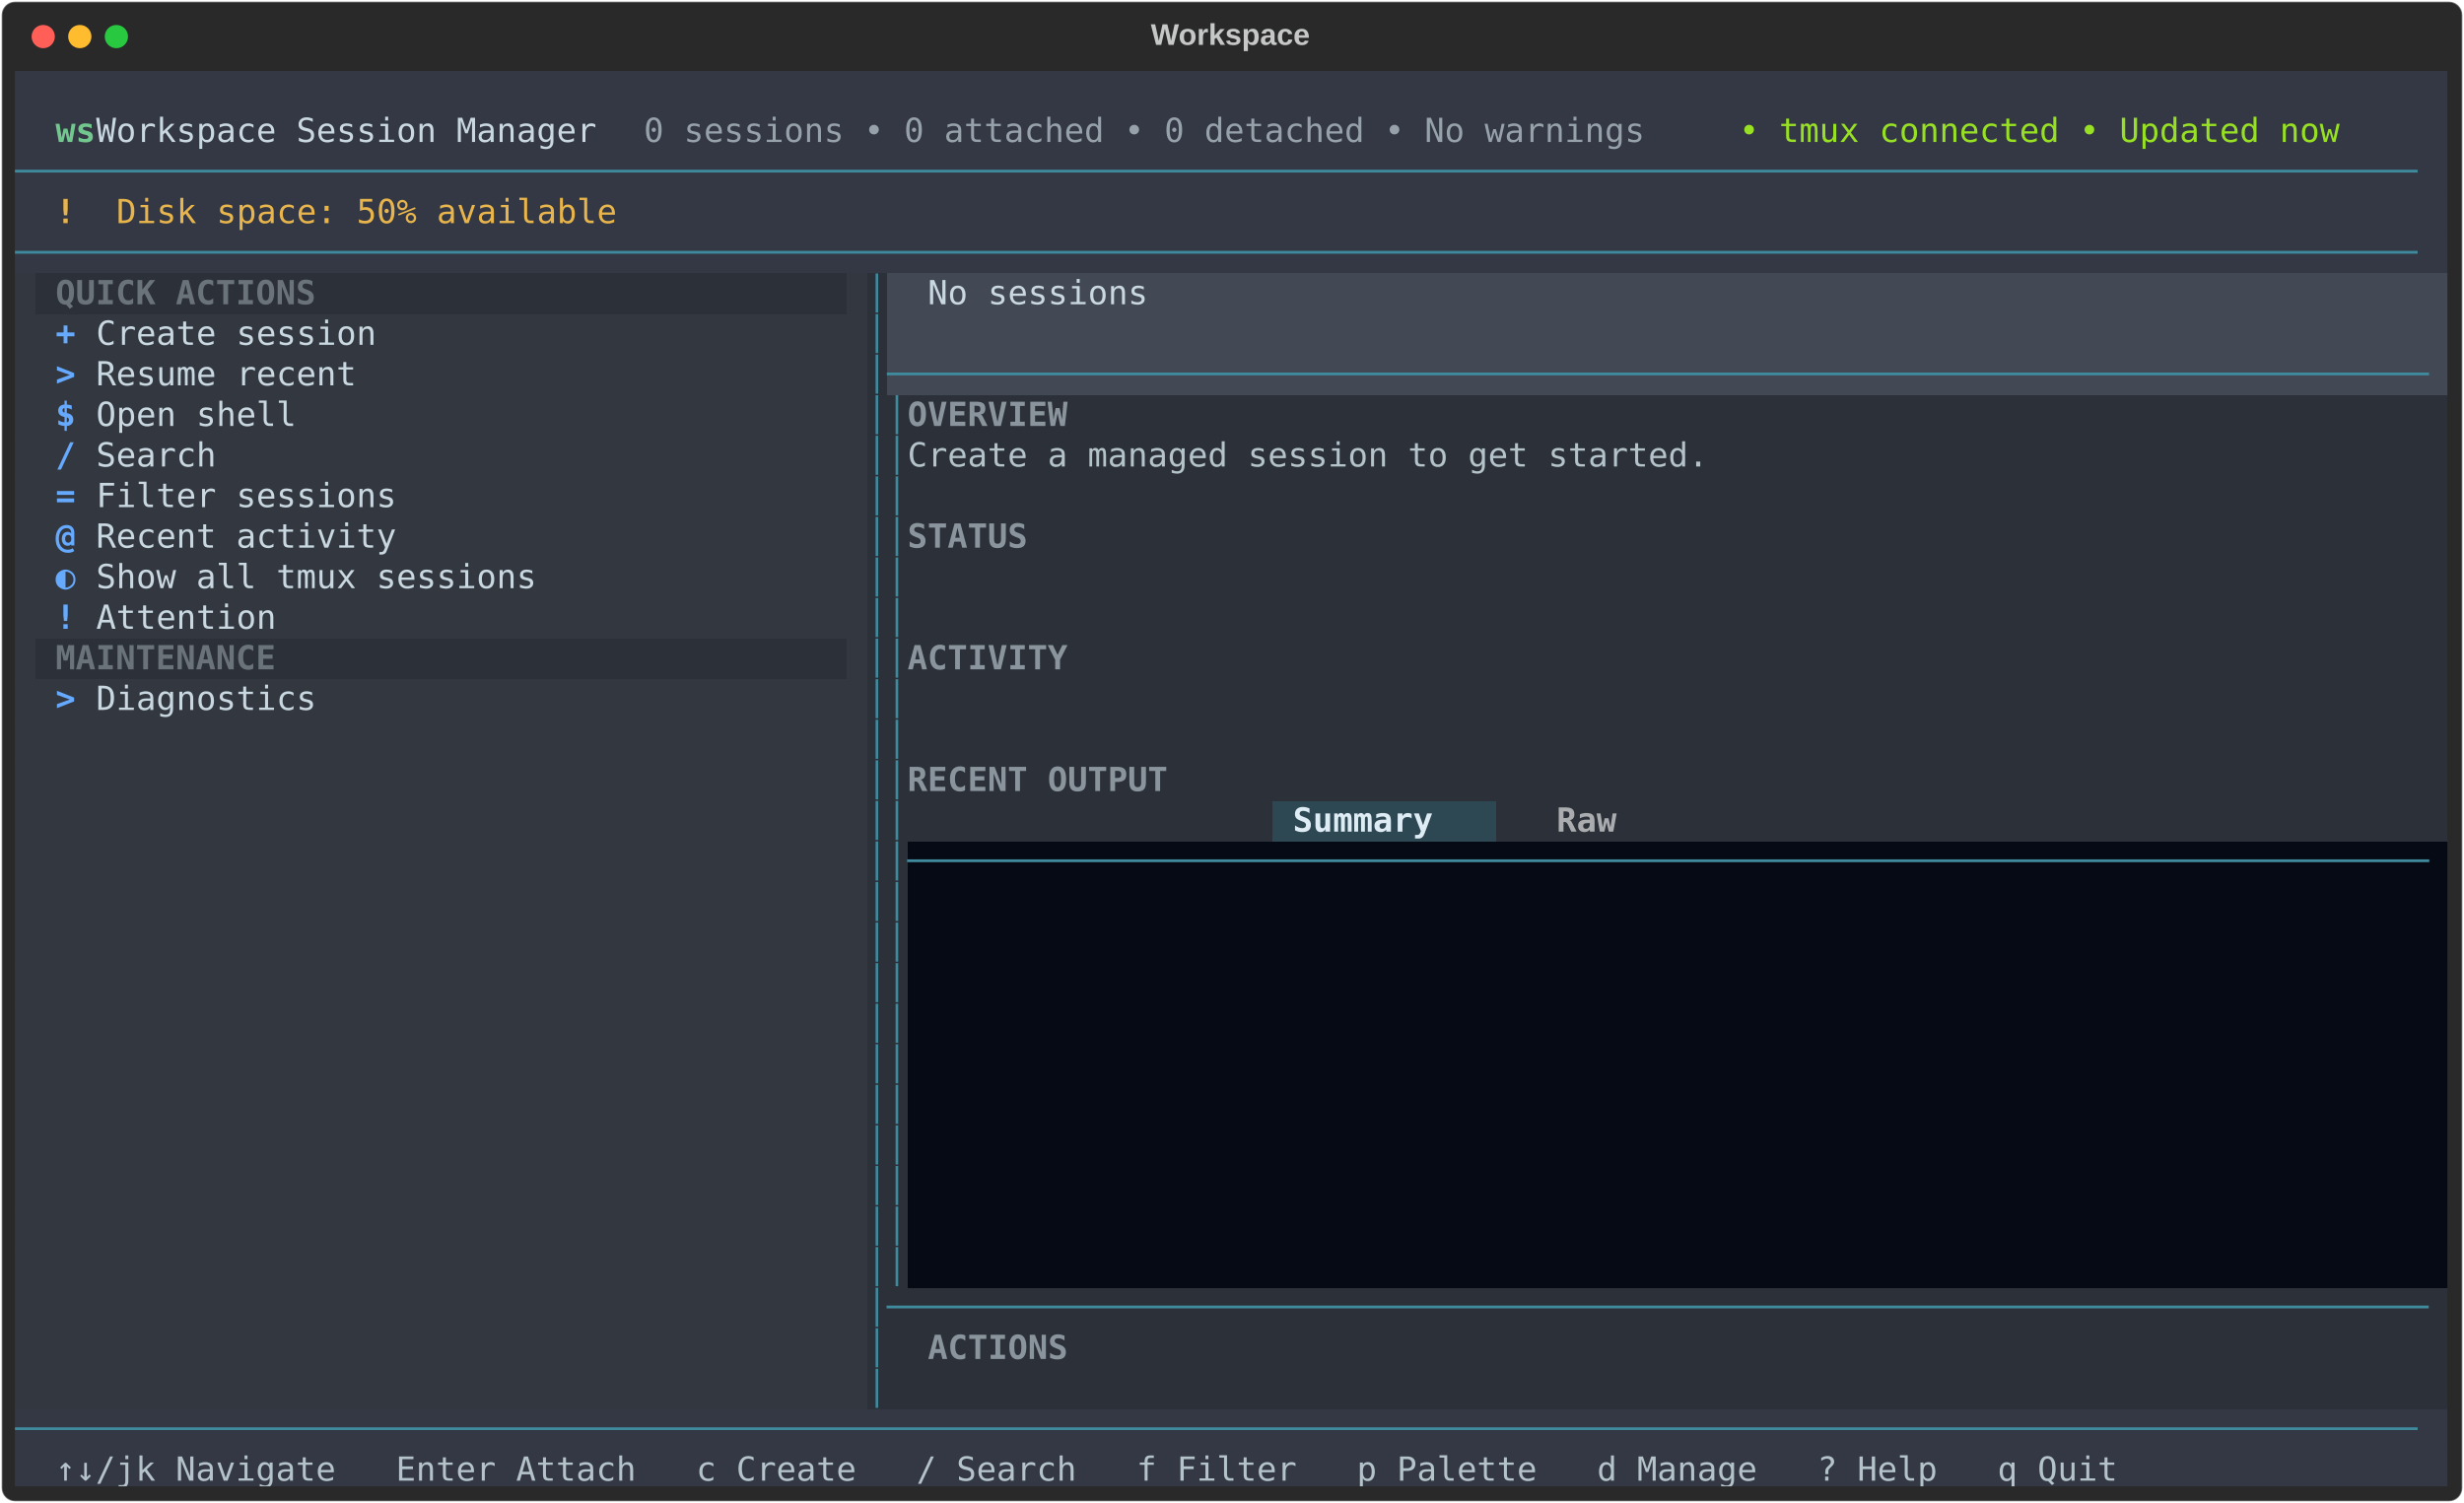
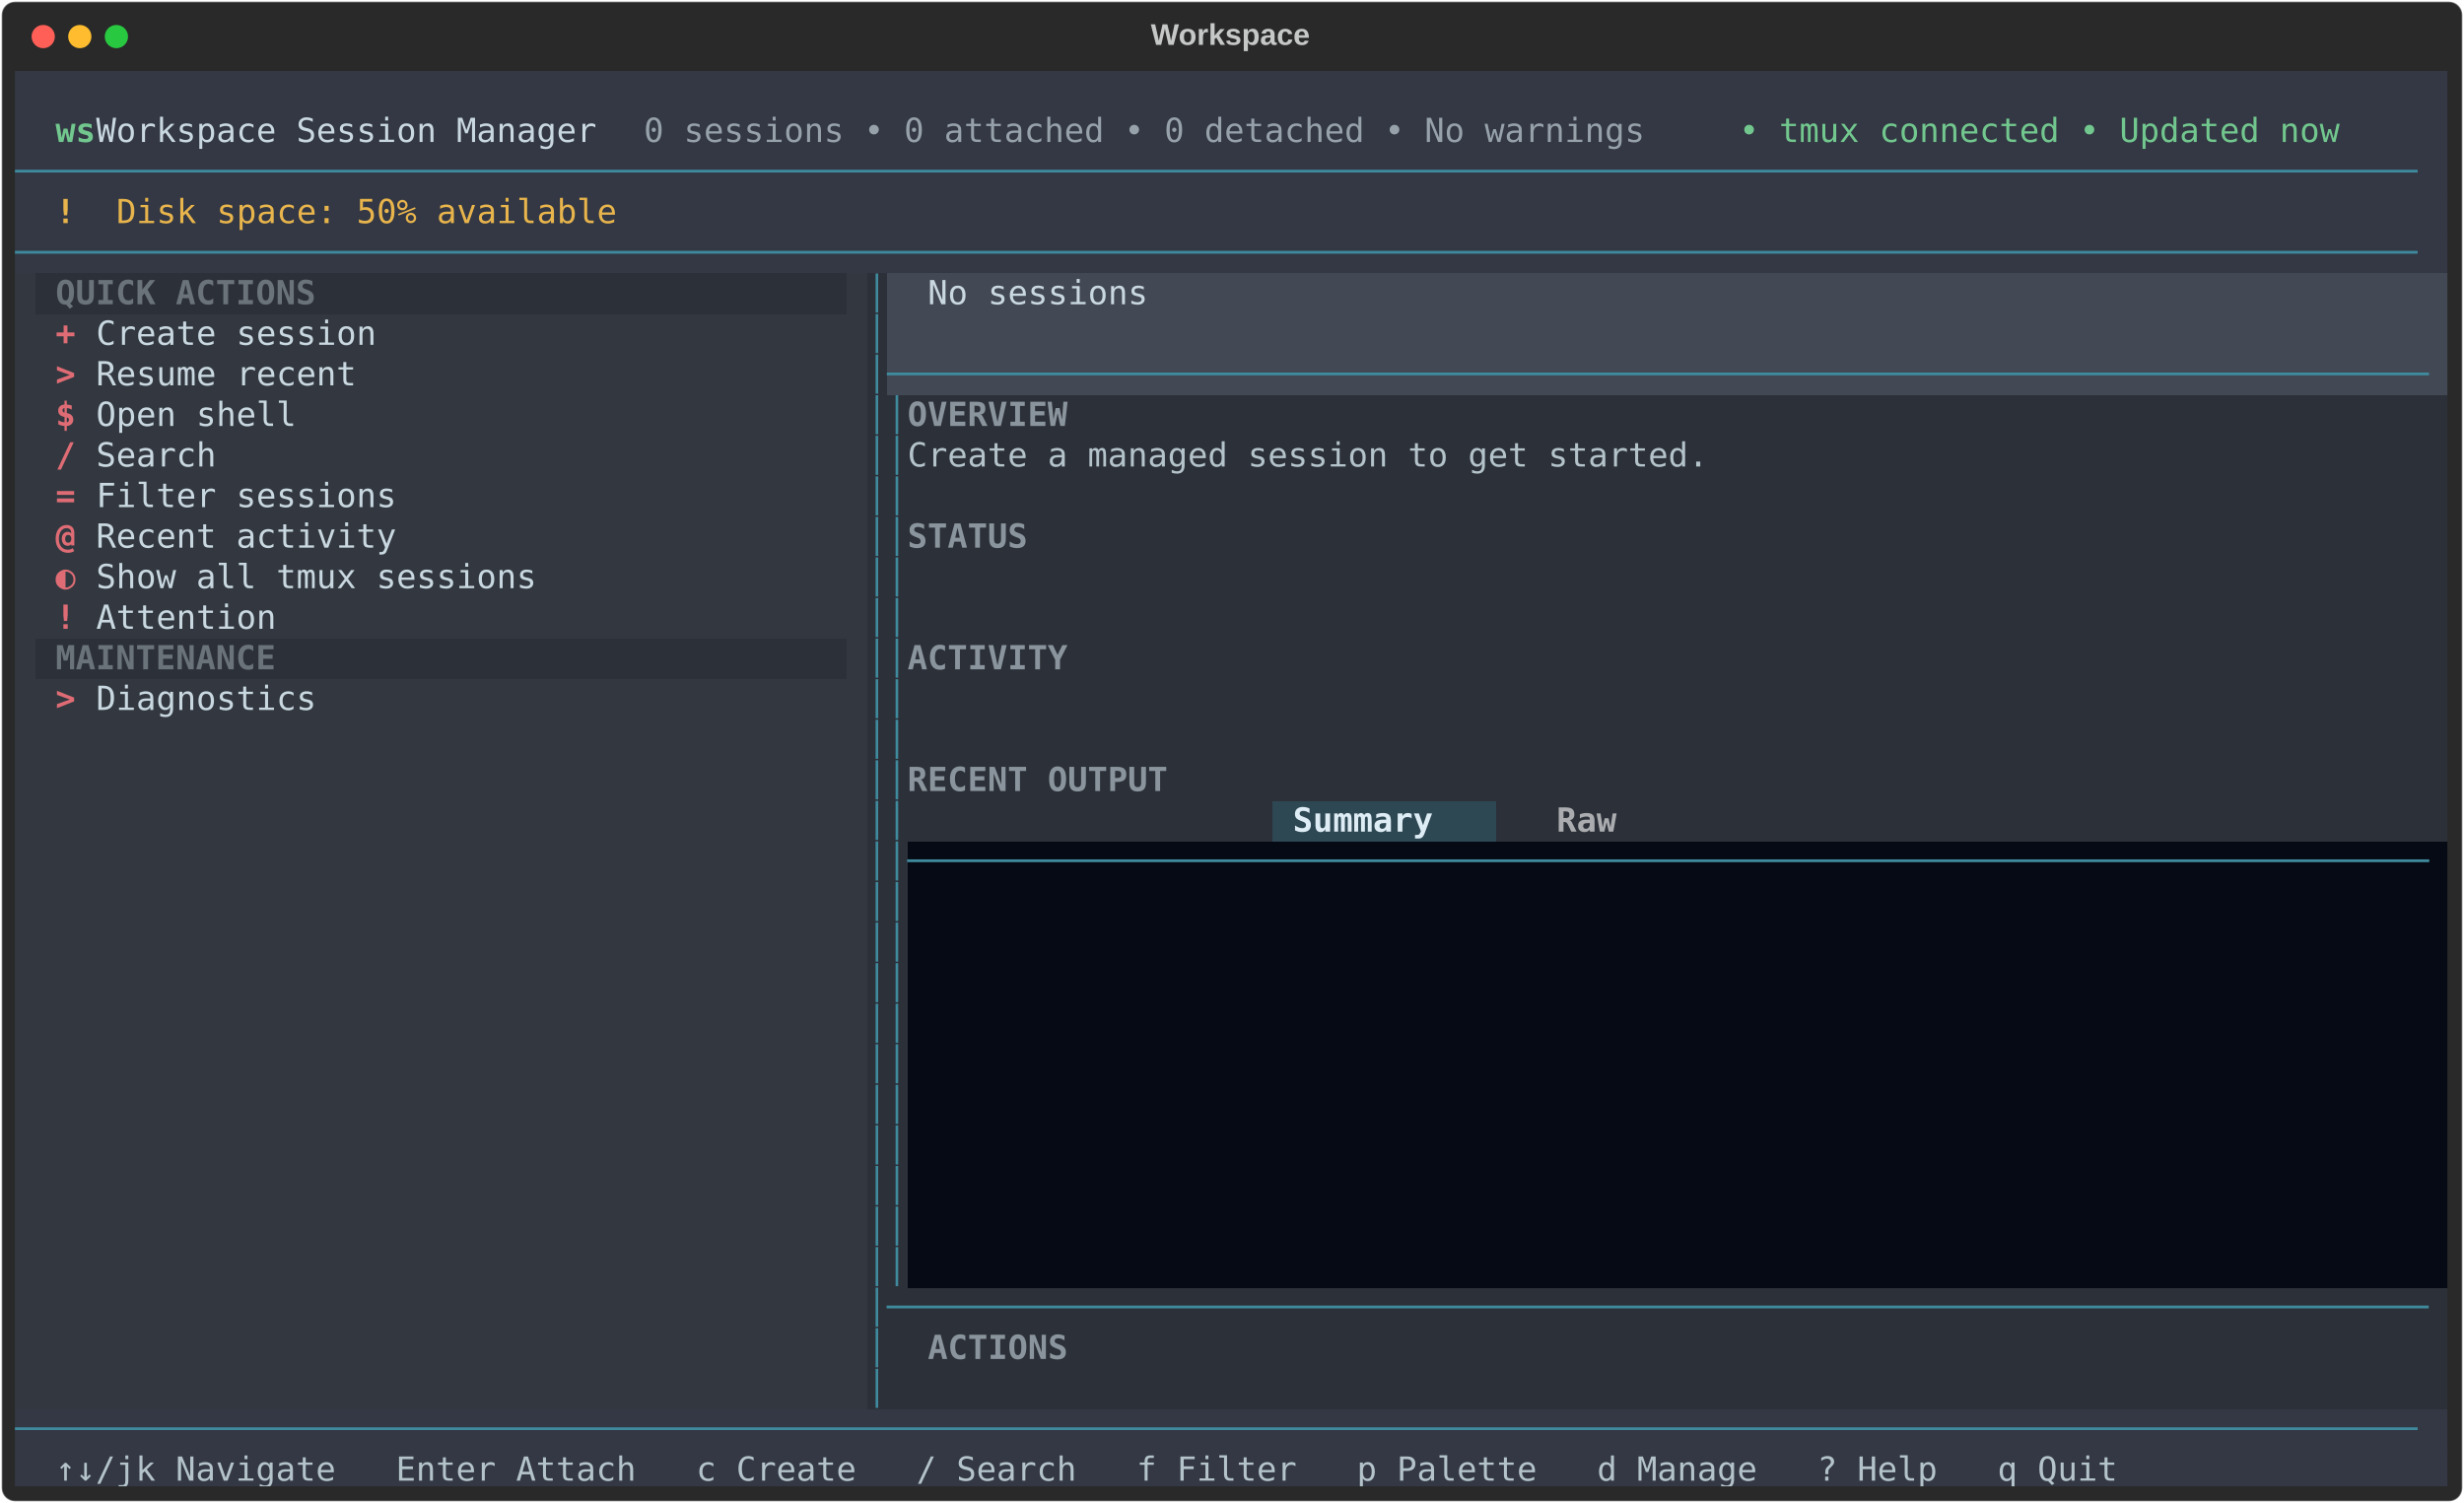
<svg xmlns="http://www.w3.org/2000/svg" class="rich-terminal" viewBox="0 0 1482 904.0">
  <style>

    @font-face {
        font-family: "Fira Code";
        src: local("FiraCode-Regular"),
                url("https://cdnjs.cloudflare.com/ajax/libs/firacode/6.2.0/woff2/FiraCode-Regular.woff2") format("woff2"),
                url("https://cdnjs.cloudflare.com/ajax/libs/firacode/6.2.0/woff/FiraCode-Regular.woff") format("woff");
        font-style: normal;
        font-weight: 400;
    }
    @font-face {
        font-family: "Fira Code";
        src: local("FiraCode-Bold"),
                url("https://cdnjs.cloudflare.com/ajax/libs/firacode/6.2.0/woff2/FiraCode-Bold.woff2") format("woff2"),
                url("https://cdnjs.cloudflare.com/ajax/libs/firacode/6.2.0/woff/FiraCode-Bold.woff") format("woff");
        font-style: bold;
        font-weight: 700;
    }

    .terminal-matrix {
        font-family: Fira Code, monospace;
        font-size: 20px;
        line-height: 24.4px;
        font-variant-east-asian: full-width;
    }

    .terminal-title {
        font-size: 18px;
        font-weight: bold;
        font-family: arial;
    }

    .terminal-r1 { fill: #c5c8c6 }
.terminal-r2 { fill: #72c78e;font-weight: bold }
.terminal-r3 { fill: #c9d8e0 }
.terminal-r4 { fill: #96a1aa }
- .terminal-r5 { fill: #98e024 }
+ .terminal-r5 { fill: #72c78e }
.terminal-r6 { fill: #3f8a9d }
.terminal-r7 { fill: #e8b44c;font-weight: bold }
.terminal-r8 { fill: #e8b44c }
.terminal-r9 { fill: #8a949c }
.terminal-r10 { fill: #6a727a;font-weight: bold }
- .terminal-r11 { fill: #66aaff;font-weight: bold }
+ .terminal-r11 { fill: #df6c75;font-weight: bold }
.terminal-r12 { fill: #8a949c;font-weight: bold }
.terminal-r13 { fill: #b4c3ca }
.terminal-r14 { fill: #deedf5;font-weight: bold }
.terminal-r15 { fill: #aaacaf;font-weight: bold }
    </style>
  <defs>
    <clipPath id="terminal-clip-terminal">
      <rect x="0" y="0" width="1463.0" height="853.0" />
    </clipPath>
    <clipPath id="terminal-line-0">
      <rect x="0" y="1.5" width="1464" height="24.65" />
    </clipPath>
    <clipPath id="terminal-line-1">
      <rect x="0" y="25.9" width="1464" height="24.65" />
    </clipPath>
    <clipPath id="terminal-line-2">
      <rect x="0" y="50.3" width="1464" height="24.65" />
    </clipPath>
    <clipPath id="terminal-line-3">
      <rect x="0" y="74.7" width="1464" height="24.65" />
    </clipPath>
    <clipPath id="terminal-line-4">
      <rect x="0" y="99.1" width="1464" height="24.65" />
    </clipPath>
    <clipPath id="terminal-line-5">
      <rect x="0" y="123.5" width="1464" height="24.65" />
    </clipPath>
    <clipPath id="terminal-line-6">
      <rect x="0" y="147.9" width="1464" height="24.65" />
    </clipPath>
    <clipPath id="terminal-line-7">
      <rect x="0" y="172.3" width="1464" height="24.65" />
    </clipPath>
    <clipPath id="terminal-line-8">
      <rect x="0" y="196.7" width="1464" height="24.65" />
    </clipPath>
    <clipPath id="terminal-line-9">
      <rect x="0" y="221.1" width="1464" height="24.65" />
    </clipPath>
    <clipPath id="terminal-line-10">
      <rect x="0" y="245.5" width="1464" height="24.65" />
    </clipPath>
    <clipPath id="terminal-line-11">
      <rect x="0" y="269.9" width="1464" height="24.65" />
    </clipPath>
    <clipPath id="terminal-line-12">
      <rect x="0" y="294.3" width="1464" height="24.65" />
    </clipPath>
    <clipPath id="terminal-line-13">
      <rect x="0" y="318.7" width="1464" height="24.65" />
    </clipPath>
    <clipPath id="terminal-line-14">
      <rect x="0" y="343.1" width="1464" height="24.65" />
    </clipPath>
    <clipPath id="terminal-line-15">
      <rect x="0" y="367.5" width="1464" height="24.65" />
    </clipPath>
    <clipPath id="terminal-line-16">
      <rect x="0" y="391.9" width="1464" height="24.65" />
    </clipPath>
    <clipPath id="terminal-line-17">
      <rect x="0" y="416.3" width="1464" height="24.65" />
    </clipPath>
    <clipPath id="terminal-line-18">
      <rect x="0" y="440.7" width="1464" height="24.65" />
    </clipPath>
    <clipPath id="terminal-line-19">
      <rect x="0" y="465.1" width="1464" height="24.65" />
    </clipPath>
    <clipPath id="terminal-line-20">
      <rect x="0" y="489.5" width="1464" height="24.65" />
    </clipPath>
    <clipPath id="terminal-line-21">
      <rect x="0" y="513.9" width="1464" height="24.65" />
    </clipPath>
    <clipPath id="terminal-line-22">
      <rect x="0" y="538.3" width="1464" height="24.65" />
    </clipPath>
    <clipPath id="terminal-line-23">
      <rect x="0" y="562.7" width="1464" height="24.65" />
    </clipPath>
    <clipPath id="terminal-line-24">
      <rect x="0" y="587.1" width="1464" height="24.65" />
    </clipPath>
    <clipPath id="terminal-line-25">
      <rect x="0" y="611.5" width="1464" height="24.65" />
    </clipPath>
    <clipPath id="terminal-line-26">
      <rect x="0" y="635.9" width="1464" height="24.65" />
    </clipPath>
    <clipPath id="terminal-line-27">
      <rect x="0" y="660.3" width="1464" height="24.65" />
    </clipPath>
    <clipPath id="terminal-line-28">
      <rect x="0" y="684.7" width="1464" height="24.65" />
    </clipPath>
    <clipPath id="terminal-line-29">
      <rect x="0" y="709.1" width="1464" height="24.65" />
    </clipPath>
    <clipPath id="terminal-line-30">
      <rect x="0" y="733.5" width="1464" height="24.65" />
    </clipPath>
    <clipPath id="terminal-line-31">
      <rect x="0" y="757.9" width="1464" height="24.65" />
    </clipPath>
    <clipPath id="terminal-line-32">
      <rect x="0" y="782.3" width="1464" height="24.65" />
    </clipPath>
    <clipPath id="terminal-line-33">
      <rect x="0" y="806.7" width="1464" height="24.65" />
    </clipPath>
  </defs>
  <rect fill="#292929" stroke="rgba(255,255,255,0.35)" stroke-width="1" x="1" y="1" width="1480" height="902" rx="8" />
  <text class="terminal-title" fill="#c5c8c6" text-anchor="middle" x="740" y="27">Workspace</text>
  <g transform="translate(26,22)">
    <circle cx="0" cy="0" r="7" fill="#ff5f57" />
    <circle cx="22" cy="0" r="7" fill="#febc2e" />
    <circle cx="44" cy="0" r="7" fill="#28c840" />
  </g>
  <g transform="translate(9, 41)" clip-path="url(#terminal-clip-terminal)">
    <rect fill="#333844" x="0" y="1.5" width="1464" height="24.65" shape-rendering="crispEdges" />
    <rect fill="#333844" x="0" y="25.9" width="24.4" height="24.65" shape-rendering="crispEdges" />
    <rect fill="#333844" x="24.4" y="25.9" width="24.4" height="24.65" shape-rendering="crispEdges" />
    <rect fill="#333844" x="48.8" y="25.9" width="329.4" height="24.65" shape-rendering="crispEdges" />
    <rect fill="#333844" x="378.2" y="25.9" width="658.8" height="24.65" shape-rendering="crispEdges" />
    <rect fill="#333844" x="1037" y="25.9" width="378.2" height="24.65" shape-rendering="crispEdges" />
    <rect fill="#333844" x="1415.2" y="25.9" width="48.8" height="24.65" shape-rendering="crispEdges" />
    <rect fill="#333844" x="0" y="50.3" width="1464" height="24.65" shape-rendering="crispEdges" />
    <rect fill="#333844" x="0" y="74.7" width="24.4" height="24.65" shape-rendering="crispEdges" />
    <rect fill="#333844" x="24.4" y="74.7" width="36.6" height="24.65" shape-rendering="crispEdges" />
    <rect fill="#333844" x="61" y="74.7" width="329.4" height="24.65" shape-rendering="crispEdges" />
    <rect fill="#333844" x="390.4" y="74.7" width="1073.6" height="24.65" shape-rendering="crispEdges" />
    <rect fill="#333844" x="0" y="99.1" width="1464" height="24.65" shape-rendering="crispEdges" />
    <rect fill="#333840" x="0" y="123.5" width="12.2" height="24.65" shape-rendering="crispEdges" />
    <rect fill="#2c3038" x="12.2" y="123.5" width="12.2" height="24.65" shape-rendering="crispEdges" />
    <rect fill="#2c3038" x="24.4" y="123.5" width="158.6" height="24.65" shape-rendering="crispEdges" />
    <rect fill="#2c3038" x="183" y="123.5" width="317.2" height="24.65" shape-rendering="crispEdges" />
    <rect fill="#333840" x="500.2" y="123.5" width="12.2" height="24.65" shape-rendering="crispEdges" />
    <rect fill="#2c3038" x="512.4" y="123.5" width="12.2" height="24.65" shape-rendering="crispEdges" />
    <rect fill="#434855" x="524.6" y="123.5" width="24.4" height="24.65" shape-rendering="crispEdges" />
    <rect fill="#434855" x="549" y="123.5" width="134.2" height="24.65" shape-rendering="crispEdges" />
    <rect fill="#434855" x="683.2" y="123.5" width="780.8" height="24.65" shape-rendering="crispEdges" />
    <rect fill="#333840" x="0" y="147.9" width="12.2" height="24.65" shape-rendering="crispEdges" />
    <rect fill="#333840" x="12.2" y="147.9" width="12.2" height="24.65" shape-rendering="crispEdges" />
    <rect fill="#333840" x="24.4" y="147.9" width="24.4" height="24.65" shape-rendering="crispEdges" />
    <rect fill="#333840" x="48.8" y="147.9" width="170.8" height="24.65" shape-rendering="crispEdges" />
    <rect fill="#333840" x="219.6" y="147.9" width="280.6" height="24.65" shape-rendering="crispEdges" />
    <rect fill="#333840" x="500.2" y="147.9" width="12.2" height="24.65" shape-rendering="crispEdges" />
    <rect fill="#2c3038" x="512.4" y="147.9" width="12.2" height="24.65" shape-rendering="crispEdges" />
    <rect fill="#434855" x="524.6" y="147.9" width="24.4" height="24.65" shape-rendering="crispEdges" />
    <rect fill="#434855" x="549" y="147.9" width="890.6" height="24.65" shape-rendering="crispEdges" />
    <rect fill="#434855" x="1439.6" y="147.9" width="24.4" height="24.65" shape-rendering="crispEdges" />
    <rect fill="#333840" x="0" y="172.3" width="12.2" height="24.65" shape-rendering="crispEdges" />
    <rect fill="#333840" x="12.2" y="172.3" width="12.2" height="24.65" shape-rendering="crispEdges" />
    <rect fill="#333840" x="24.4" y="172.3" width="24.4" height="24.65" shape-rendering="crispEdges" />
    <rect fill="#333840" x="48.8" y="172.3" width="158.6" height="24.65" shape-rendering="crispEdges" />
    <rect fill="#333840" x="207.4" y="172.3" width="292.8" height="24.65" shape-rendering="crispEdges" />
    <rect fill="#333840" x="500.2" y="172.3" width="12.2" height="24.65" shape-rendering="crispEdges" />
    <rect fill="#2c3038" x="512.4" y="172.3" width="12.2" height="24.65" shape-rendering="crispEdges" />
    <rect fill="#434855" x="524.6" y="172.3" width="939.4" height="24.65" shape-rendering="crispEdges" />
    <rect fill="#333840" x="0" y="196.7" width="12.2" height="24.65" shape-rendering="crispEdges" />
    <rect fill="#333840" x="12.2" y="196.7" width="12.2" height="24.65" shape-rendering="crispEdges" />
    <rect fill="#333840" x="24.4" y="196.7" width="24.4" height="24.65" shape-rendering="crispEdges" />
    <rect fill="#333840" x="48.8" y="196.7" width="122" height="24.65" shape-rendering="crispEdges" />
    <rect fill="#333840" x="170.8" y="196.7" width="329.4" height="24.65" shape-rendering="crispEdges" />
    <rect fill="#333840" x="500.2" y="196.7" width="12.2" height="24.65" shape-rendering="crispEdges" />
    <rect fill="#2c3038" x="512.4" y="196.7" width="24.4" height="24.65" shape-rendering="crispEdges" />
    <rect fill="#2c3038" x="536.8" y="196.7" width="97.6" height="24.65" shape-rendering="crispEdges" />
    <rect fill="#2c3038" x="634.4" y="196.7" width="829.6" height="24.65" shape-rendering="crispEdges" />
    <rect fill="#333840" x="0" y="221.1" width="12.2" height="24.65" shape-rendering="crispEdges" />
    <rect fill="#333840" x="12.2" y="221.1" width="12.2" height="24.65" shape-rendering="crispEdges" />
    <rect fill="#333840" x="24.4" y="221.1" width="24.4" height="24.65" shape-rendering="crispEdges" />
    <rect fill="#333840" x="48.8" y="221.1" width="73.2" height="24.65" shape-rendering="crispEdges" />
    <rect fill="#333840" x="122" y="221.1" width="378.2" height="24.65" shape-rendering="crispEdges" />
    <rect fill="#333840" x="500.2" y="221.1" width="12.2" height="24.65" shape-rendering="crispEdges" />
    <rect fill="#2c3038" x="512.4" y="221.1" width="24.4" height="24.65" shape-rendering="crispEdges" />
    <rect fill="#2c3038" x="536.8" y="221.1" width="488" height="24.65" shape-rendering="crispEdges" />
    <rect fill="#2c3038" x="1024.8" y="221.1" width="439.2" height="24.65" shape-rendering="crispEdges" />
    <rect fill="#333840" x="0" y="245.5" width="12.2" height="24.65" shape-rendering="crispEdges" />
    <rect fill="#333840" x="12.2" y="245.5" width="12.2" height="24.65" shape-rendering="crispEdges" />
    <rect fill="#333840" x="24.4" y="245.5" width="24.4" height="24.65" shape-rendering="crispEdges" />
    <rect fill="#333840" x="48.8" y="245.5" width="183" height="24.65" shape-rendering="crispEdges" />
    <rect fill="#333840" x="231.8" y="245.5" width="268.4" height="24.65" shape-rendering="crispEdges" />
    <rect fill="#333840" x="500.2" y="245.5" width="12.2" height="24.65" shape-rendering="crispEdges" />
    <rect fill="#2c3038" x="512.4" y="245.5" width="24.4" height="24.65" shape-rendering="crispEdges" />
    <rect fill="#2c3038" x="536.8" y="245.5" width="927.2" height="24.65" shape-rendering="crispEdges" />
    <rect fill="#333840" x="0" y="269.9" width="12.2" height="24.65" shape-rendering="crispEdges" />
    <rect fill="#333840" x="12.2" y="269.9" width="12.2" height="24.65" shape-rendering="crispEdges" />
    <rect fill="#333840" x="24.4" y="269.9" width="24.4" height="24.65" shape-rendering="crispEdges" />
    <rect fill="#333840" x="48.8" y="269.9" width="183" height="24.65" shape-rendering="crispEdges" />
    <rect fill="#333840" x="231.8" y="269.9" width="268.4" height="24.65" shape-rendering="crispEdges" />
    <rect fill="#333840" x="500.2" y="269.9" width="12.2" height="24.65" shape-rendering="crispEdges" />
    <rect fill="#2c3038" x="512.4" y="269.9" width="24.4" height="24.65" shape-rendering="crispEdges" />
    <rect fill="#2c3038" x="536.8" y="269.9" width="73.2" height="24.65" shape-rendering="crispEdges" />
    <rect fill="#2c3038" x="610" y="269.9" width="854" height="24.65" shape-rendering="crispEdges" />
    <rect fill="#333840" x="0" y="294.3" width="12.2" height="24.65" shape-rendering="crispEdges" />
    <rect fill="#333840" x="12.2" y="294.3" width="12.2" height="24.65" shape-rendering="crispEdges" />
    <rect fill="#333840" x="24.4" y="294.3" width="24.4" height="24.65" shape-rendering="crispEdges" />
    <rect fill="#333840" x="48.8" y="294.3" width="268.4" height="24.65" shape-rendering="crispEdges" />
    <rect fill="#333840" x="317.2" y="294.3" width="183" height="24.65" shape-rendering="crispEdges" />
    <rect fill="#333840" x="500.2" y="294.3" width="12.2" height="24.65" shape-rendering="crispEdges" />
    <rect fill="#2c3038" x="512.4" y="294.3" width="24.4" height="24.65" shape-rendering="crispEdges" />
    <rect fill="#2c3038" x="536.8" y="294.3" width="0" height="24.65" shape-rendering="crispEdges" />
    <rect fill="#2c3038" x="536.8" y="294.3" width="927.2" height="24.65" shape-rendering="crispEdges" />
    <rect fill="#333840" x="0" y="318.7" width="12.2" height="24.65" shape-rendering="crispEdges" />
    <rect fill="#333840" x="12.2" y="318.7" width="12.2" height="24.65" shape-rendering="crispEdges" />
    <rect fill="#333840" x="24.4" y="318.7" width="24.4" height="24.65" shape-rendering="crispEdges" />
    <rect fill="#333840" x="48.8" y="318.7" width="109.8" height="24.65" shape-rendering="crispEdges" />
    <rect fill="#333840" x="158.6" y="318.7" width="341.6" height="24.65" shape-rendering="crispEdges" />
    <rect fill="#333840" x="500.2" y="318.7" width="12.2" height="24.65" shape-rendering="crispEdges" />
    <rect fill="#2c3038" x="512.4" y="318.7" width="24.4" height="24.65" shape-rendering="crispEdges" />
    <rect fill="#2c3038" x="536.8" y="318.7" width="927.2" height="24.65" shape-rendering="crispEdges" />
    <rect fill="#333840" x="0" y="343.1" width="12.2" height="24.65" shape-rendering="crispEdges" />
    <rect fill="#2c3038" x="12.2" y="343.1" width="12.2" height="24.65" shape-rendering="crispEdges" />
    <rect fill="#2c3038" x="24.4" y="343.1" width="134.2" height="24.65" shape-rendering="crispEdges" />
    <rect fill="#2c3038" x="158.6" y="343.1" width="341.6" height="24.65" shape-rendering="crispEdges" />
    <rect fill="#333840" x="500.2" y="343.1" width="12.2" height="24.65" shape-rendering="crispEdges" />
    <rect fill="#2c3038" x="512.4" y="343.1" width="24.4" height="24.65" shape-rendering="crispEdges" />
    <rect fill="#2c3038" x="536.8" y="343.1" width="97.6" height="24.65" shape-rendering="crispEdges" />
    <rect fill="#2c3038" x="634.4" y="343.1" width="829.6" height="24.65" shape-rendering="crispEdges" />
    <rect fill="#333840" x="0" y="367.5" width="12.2" height="24.65" shape-rendering="crispEdges" />
    <rect fill="#333840" x="12.2" y="367.5" width="12.2" height="24.65" shape-rendering="crispEdges" />
    <rect fill="#333840" x="24.4" y="367.5" width="24.4" height="24.65" shape-rendering="crispEdges" />
    <rect fill="#333840" x="48.8" y="367.5" width="134.2" height="24.65" shape-rendering="crispEdges" />
    <rect fill="#333840" x="183" y="367.5" width="317.2" height="24.65" shape-rendering="crispEdges" />
    <rect fill="#333840" x="500.2" y="367.5" width="12.2" height="24.65" shape-rendering="crispEdges" />
    <rect fill="#2c3038" x="512.4" y="367.5" width="24.4" height="24.65" shape-rendering="crispEdges" />
    <rect fill="#2c3038" x="536.8" y="367.5" width="0" height="24.65" shape-rendering="crispEdges" />
    <rect fill="#2c3038" x="536.8" y="367.5" width="927.2" height="24.65" shape-rendering="crispEdges" />
    <rect fill="#333840" x="0" y="391.9" width="12.2" height="24.65" shape-rendering="crispEdges" />
    <rect fill="#333840" x="12.2" y="391.9" width="488" height="24.65" shape-rendering="crispEdges" />
    <rect fill="#333840" x="500.2" y="391.9" width="12.2" height="24.65" shape-rendering="crispEdges" />
    <rect fill="#2c3038" x="512.4" y="391.9" width="24.4" height="24.65" shape-rendering="crispEdges" />
    <rect fill="#2c3038" x="536.8" y="391.9" width="927.2" height="24.65" shape-rendering="crispEdges" />
    <rect fill="#333840" x="0" y="416.3" width="12.2" height="24.65" shape-rendering="crispEdges" />
    <rect fill="#333840" x="12.2" y="416.3" width="488" height="24.65" shape-rendering="crispEdges" />
    <rect fill="#333840" x="500.2" y="416.3" width="12.2" height="24.65" shape-rendering="crispEdges" />
    <rect fill="#2c3038" x="512.4" y="416.3" width="24.4" height="24.65" shape-rendering="crispEdges" />
    <rect fill="#2c3038" x="536.8" y="416.3" width="158.6" height="24.65" shape-rendering="crispEdges" />
    <rect fill="#2c3038" x="695.4" y="416.3" width="768.6" height="24.65" shape-rendering="crispEdges" />
    <rect fill="#333840" x="0" y="440.7" width="12.2" height="24.65" shape-rendering="crispEdges" />
    <rect fill="#333840" x="12.2" y="440.7" width="488" height="24.65" shape-rendering="crispEdges" />
    <rect fill="#333840" x="500.2" y="440.7" width="12.2" height="24.65" shape-rendering="crispEdges" />
    <rect fill="#2c3038" x="512.4" y="440.7" width="24.4" height="24.65" shape-rendering="crispEdges" />
    <rect fill="#2c3038" x="536.8" y="440.7" width="219.6" height="24.65" shape-rendering="crispEdges" />
    <rect fill="#2e4853" x="756.4" y="440.7" width="12.2" height="24.65" shape-rendering="crispEdges" />
    <rect fill="#2e4853" x="768.6" y="440.7" width="109.8" height="24.65" shape-rendering="crispEdges" />
    <rect fill="#2e4853" x="878.4" y="440.7" width="12.2" height="24.65" shape-rendering="crispEdges" />
    <rect fill="#2c3038" x="890.6" y="440.7" width="36.6" height="24.65" shape-rendering="crispEdges" />
    <rect fill="#2c3038" x="927.2" y="440.7" width="61" height="24.65" shape-rendering="crispEdges" />
    <rect fill="#2c3038" x="988.2" y="440.7" width="475.8" height="24.65" shape-rendering="crispEdges" />
    <rect fill="#2c3038" x="1464" y="440.7" width="0" height="24.65" shape-rendering="crispEdges" />
    <rect fill="#333840" x="0" y="465.1" width="12.2" height="24.65" shape-rendering="crispEdges" />
    <rect fill="#333840" x="12.2" y="465.1" width="488" height="24.65" shape-rendering="crispEdges" />
    <rect fill="#333840" x="500.2" y="465.1" width="12.2" height="24.65" shape-rendering="crispEdges" />
    <rect fill="#2c3038" x="512.4" y="465.1" width="24.4" height="24.65" shape-rendering="crispEdges" />
    <rect fill="#050a14" x="536.8" y="465.1" width="927.2" height="24.65" shape-rendering="crispEdges" />
    <rect fill="#333840" x="0" y="489.5" width="12.2" height="24.65" shape-rendering="crispEdges" />
    <rect fill="#333840" x="12.2" y="489.5" width="488" height="24.65" shape-rendering="crispEdges" />
    <rect fill="#333840" x="500.2" y="489.5" width="12.2" height="24.65" shape-rendering="crispEdges" />
    <rect fill="#2c3038" x="512.4" y="489.5" width="24.4" height="24.65" shape-rendering="crispEdges" />
    <rect fill="#050a14" x="536.8" y="489.5" width="927.2" height="24.65" shape-rendering="crispEdges" />
    <rect fill="#333840" x="0" y="513.9" width="12.2" height="24.65" shape-rendering="crispEdges" />
    <rect fill="#333840" x="12.2" y="513.9" width="488" height="24.65" shape-rendering="crispEdges" />
    <rect fill="#333840" x="500.2" y="513.9" width="12.2" height="24.65" shape-rendering="crispEdges" />
    <rect fill="#2c3038" x="512.4" y="513.9" width="24.4" height="24.65" shape-rendering="crispEdges" />
    <rect fill="#050a14" x="536.8" y="513.9" width="12.2" height="24.65" shape-rendering="crispEdges" />
    <rect fill="#050a14" x="549" y="513.9" width="0" height="24.65" shape-rendering="crispEdges" />
    <rect fill="#050a14" x="549" y="513.9" width="915" height="24.65" shape-rendering="crispEdges" />
    <rect fill="#333840" x="0" y="538.3" width="12.2" height="24.65" shape-rendering="crispEdges" />
    <rect fill="#333840" x="12.2" y="538.3" width="488" height="24.65" shape-rendering="crispEdges" />
    <rect fill="#333840" x="500.2" y="538.3" width="12.2" height="24.65" shape-rendering="crispEdges" />
    <rect fill="#2c3038" x="512.4" y="538.3" width="24.4" height="24.65" shape-rendering="crispEdges" />
    <rect fill="#050a14" x="536.8" y="538.3" width="12.2" height="24.65" shape-rendering="crispEdges" />
    <rect fill="#050a14" x="549" y="538.3" width="902.8" height="24.65" shape-rendering="crispEdges" />
    <rect fill="#050a14" x="1451.8" y="538.3" width="12.2" height="24.65" shape-rendering="crispEdges" />
    <rect fill="#333840" x="0" y="562.7" width="12.2" height="24.65" shape-rendering="crispEdges" />
    <rect fill="#333840" x="12.2" y="562.7" width="488" height="24.65" shape-rendering="crispEdges" />
    <rect fill="#333840" x="500.2" y="562.7" width="12.2" height="24.65" shape-rendering="crispEdges" />
    <rect fill="#2c3038" x="512.4" y="562.7" width="24.4" height="24.65" shape-rendering="crispEdges" />
    <rect fill="#050a14" x="536.8" y="562.7" width="12.2" height="24.65" shape-rendering="crispEdges" />
    <rect fill="#050a14" x="549" y="562.7" width="902.8" height="24.65" shape-rendering="crispEdges" />
    <rect fill="#050a14" x="1451.8" y="562.7" width="12.2" height="24.65" shape-rendering="crispEdges" />
    <rect fill="#333840" x="0" y="587.1" width="12.2" height="24.65" shape-rendering="crispEdges" />
    <rect fill="#333840" x="12.2" y="587.1" width="488" height="24.65" shape-rendering="crispEdges" />
    <rect fill="#333840" x="500.2" y="587.1" width="12.2" height="24.65" shape-rendering="crispEdges" />
    <rect fill="#2c3038" x="512.4" y="587.1" width="24.4" height="24.65" shape-rendering="crispEdges" />
    <rect fill="#050a14" x="536.8" y="587.1" width="12.2" height="24.65" shape-rendering="crispEdges" />
    <rect fill="#050a14" x="549" y="587.1" width="902.8" height="24.65" shape-rendering="crispEdges" />
    <rect fill="#050a14" x="1451.8" y="587.1" width="12.2" height="24.65" shape-rendering="crispEdges" />
    <rect fill="#333840" x="0" y="611.5" width="12.2" height="24.65" shape-rendering="crispEdges" />
    <rect fill="#333840" x="12.2" y="611.5" width="488" height="24.65" shape-rendering="crispEdges" />
    <rect fill="#333840" x="500.2" y="611.5" width="12.2" height="24.65" shape-rendering="crispEdges" />
    <rect fill="#2c3038" x="512.4" y="611.5" width="24.4" height="24.65" shape-rendering="crispEdges" />
    <rect fill="#050a14" x="536.8" y="611.5" width="12.2" height="24.65" shape-rendering="crispEdges" />
    <rect fill="#050a14" x="549" y="611.5" width="902.8" height="24.65" shape-rendering="crispEdges" />
    <rect fill="#050a14" x="1451.8" y="611.5" width="12.2" height="24.65" shape-rendering="crispEdges" />
    <rect fill="#333840" x="0" y="635.9" width="12.2" height="24.65" shape-rendering="crispEdges" />
    <rect fill="#333840" x="12.2" y="635.9" width="488" height="24.65" shape-rendering="crispEdges" />
    <rect fill="#333840" x="500.2" y="635.9" width="12.2" height="24.65" shape-rendering="crispEdges" />
    <rect fill="#2c3038" x="512.4" y="635.9" width="24.4" height="24.65" shape-rendering="crispEdges" />
    <rect fill="#050a14" x="536.8" y="635.9" width="12.2" height="24.65" shape-rendering="crispEdges" />
    <rect fill="#050a14" x="549" y="635.9" width="902.8" height="24.65" shape-rendering="crispEdges" />
    <rect fill="#050a14" x="1451.8" y="635.9" width="12.2" height="24.65" shape-rendering="crispEdges" />
    <rect fill="#333840" x="0" y="660.3" width="12.2" height="24.65" shape-rendering="crispEdges" />
    <rect fill="#333840" x="12.2" y="660.3" width="488" height="24.65" shape-rendering="crispEdges" />
    <rect fill="#333840" x="500.2" y="660.3" width="12.2" height="24.65" shape-rendering="crispEdges" />
    <rect fill="#2c3038" x="512.4" y="660.3" width="24.4" height="24.65" shape-rendering="crispEdges" />
    <rect fill="#050a14" x="536.8" y="660.3" width="12.2" height="24.65" shape-rendering="crispEdges" />
    <rect fill="#050a14" x="549" y="660.3" width="902.8" height="24.65" shape-rendering="crispEdges" />
    <rect fill="#050a14" x="1451.8" y="660.3" width="12.2" height="24.65" shape-rendering="crispEdges" />
    <rect fill="#333840" x="0" y="684.7" width="12.2" height="24.65" shape-rendering="crispEdges" />
    <rect fill="#333840" x="12.2" y="684.7" width="488" height="24.65" shape-rendering="crispEdges" />
    <rect fill="#333840" x="500.2" y="684.7" width="12.2" height="24.65" shape-rendering="crispEdges" />
    <rect fill="#2c3038" x="512.4" y="684.7" width="24.4" height="24.65" shape-rendering="crispEdges" />
    <rect fill="#050a14" x="536.8" y="684.7" width="12.2" height="24.65" shape-rendering="crispEdges" />
    <rect fill="#050a14" x="549" y="684.7" width="902.8" height="24.65" shape-rendering="crispEdges" />
    <rect fill="#050a14" x="1451.8" y="684.7" width="12.2" height="24.65" shape-rendering="crispEdges" />
    <rect fill="#333840" x="0" y="709.1" width="12.2" height="24.65" shape-rendering="crispEdges" />
    <rect fill="#333840" x="12.2" y="709.1" width="488" height="24.65" shape-rendering="crispEdges" />
    <rect fill="#333840" x="500.2" y="709.1" width="12.2" height="24.65" shape-rendering="crispEdges" />
    <rect fill="#2c3038" x="512.4" y="709.1" width="24.4" height="24.65" shape-rendering="crispEdges" />
    <rect fill="#050a14" x="536.8" y="709.1" width="927.2" height="24.65" shape-rendering="crispEdges" />
    <rect fill="#333840" x="0" y="733.5" width="12.2" height="24.65" shape-rendering="crispEdges" />
    <rect fill="#333840" x="12.2" y="733.5" width="488" height="24.65" shape-rendering="crispEdges" />
    <rect fill="#333840" x="500.2" y="733.5" width="12.2" height="24.65" shape-rendering="crispEdges" />
    <rect fill="#2c3038" x="512.4" y="733.5" width="951.6" height="24.65" shape-rendering="crispEdges" />
    <rect fill="#333840" x="0" y="757.9" width="12.2" height="24.65" shape-rendering="crispEdges" />
    <rect fill="#333840" x="12.2" y="757.9" width="488" height="24.65" shape-rendering="crispEdges" />
    <rect fill="#333840" x="500.2" y="757.9" width="12.2" height="24.65" shape-rendering="crispEdges" />
    <rect fill="#2c3038" x="512.4" y="757.9" width="12.2" height="24.65" shape-rendering="crispEdges" />
    <rect fill="#2c3038" x="524.6" y="757.9" width="24.4" height="24.65" shape-rendering="crispEdges" />
    <rect fill="#2c3038" x="549" y="757.9" width="85.4" height="24.65" shape-rendering="crispEdges" />
    <rect fill="#2c3038" x="634.4" y="757.9" width="829.6" height="24.65" shape-rendering="crispEdges" />
    <rect fill="#333840" x="0" y="782.3" width="12.2" height="24.65" shape-rendering="crispEdges" />
    <rect fill="#333840" x="12.2" y="782.3" width="488" height="24.65" shape-rendering="crispEdges" />
    <rect fill="#333840" x="500.2" y="782.3" width="12.2" height="24.65" shape-rendering="crispEdges" />
    <rect fill="#2c3038" x="512.4" y="782.3" width="12.2" height="24.65" shape-rendering="crispEdges" />
    <rect fill="#2c3038" x="524.6" y="782.3" width="24.4" height="24.65" shape-rendering="crispEdges" />
    <rect fill="#2c3038" x="549" y="782.3" width="0" height="24.65" shape-rendering="crispEdges" />
    <rect fill="#2c3038" x="549" y="782.3" width="915" height="24.65" shape-rendering="crispEdges" />
    <rect fill="#333844" x="0" y="806.7" width="1464" height="24.65" shape-rendering="crispEdges" />
    <rect fill="#333844" x="0" y="831.1" width="24.4" height="24.65" shape-rendering="crispEdges" />
    <rect fill="#333844" x="24.4" y="831.1" width="1256.6" height="24.65" shape-rendering="crispEdges" />
    <rect fill="#333844" x="1281" y="831.1" width="158.6" height="24.65" shape-rendering="crispEdges" />
    <rect fill="#333844" x="1439.6" y="831.1" width="24.4" height="24.65" shape-rendering="crispEdges" />
    <g class="terminal-matrix">
      <text class="terminal-r1" x="1464" y="20" textLength="12.2" clip-path="url(#terminal-line-0)">
</text>
      <text class="terminal-r2" x="24.4" y="44.4" textLength="24.4" clip-path="url(#terminal-line-1)">ws</text>
      <text class="terminal-r3" x="48.8" y="44.4" textLength="329.4" clip-path="url(#terminal-line-1)">  Workspace Session Manager</text>
      <text class="terminal-r4" x="378.2" y="44.4" textLength="658.8" clip-path="url(#terminal-line-1)">    0 sessions • 0 attached • 0 detached • No warnings</text>
      <text class="terminal-r5" x="1037" y="44.4" textLength="378.2" clip-path="url(#terminal-line-1)"> • tmux connected • Updated now</text>
      <text class="terminal-r1" x="1464" y="44.4" textLength="12.2" clip-path="url(#terminal-line-1)">
</text>
      <text class="terminal-r6" x="0" y="68.8" textLength="1464" clip-path="url(#terminal-line-2)">────────────────────────────────────────────────────────────────────────────────────────────────────────────────────────</text>
      <text class="terminal-r1" x="1464" y="68.8" textLength="12.2" clip-path="url(#terminal-line-2)">
</text>
      <text class="terminal-r7" x="24.4" y="93.2" textLength="36.6" clip-path="url(#terminal-line-3)">  !</text>
      <text class="terminal-r8" x="61" y="93.2" textLength="329.4" clip-path="url(#terminal-line-3)">  Disk space: 50% available</text>
      <text class="terminal-r1" x="1464" y="93.2" textLength="12.2" clip-path="url(#terminal-line-3)">
</text>
      <text class="terminal-r6" x="0" y="117.6" textLength="1464" clip-path="url(#terminal-line-4)">────────────────────────────────────────────────────────────────────────────────────────────────────────────────────────</text>
      <text class="terminal-r1" x="1464" y="117.6" textLength="12.2" clip-path="url(#terminal-line-4)">
</text>
      <text class="terminal-r10" x="24.4" y="142" textLength="158.6" clip-path="url(#terminal-line-5)">QUICK ACTIONS</text>
      <text class="terminal-r6" x="512.4" y="142" textLength="12.2" clip-path="url(#terminal-line-5)">│</text>
      <text class="terminal-r3" x="549" y="142" textLength="134.2" clip-path="url(#terminal-line-5)">No sessions</text>
      <text class="terminal-r1" x="1464" y="142" textLength="12.2" clip-path="url(#terminal-line-5)">
</text>
      <text class="terminal-r11" x="24.4" y="166.4" textLength="24.4" clip-path="url(#terminal-line-6)">+ </text>
      <text class="terminal-r3" x="48.8" y="166.4" textLength="170.8" clip-path="url(#terminal-line-6)">Create session</text>
      <text class="terminal-r6" x="512.4" y="166.4" textLength="12.2" clip-path="url(#terminal-line-6)">│</text>
      <text class="terminal-r1" x="1464" y="166.4" textLength="12.2" clip-path="url(#terminal-line-6)">
</text>
      <text class="terminal-r11" x="24.4" y="190.8" textLength="24.4" clip-path="url(#terminal-line-7)">&gt; </text>
      <text class="terminal-r3" x="48.8" y="190.8" textLength="158.6" clip-path="url(#terminal-line-7)">Resume recent</text>
      <text class="terminal-r6" x="512.4" y="190.8" textLength="12.2" clip-path="url(#terminal-line-7)">│</text>
      <text class="terminal-r6" x="524.6" y="190.8" textLength="939.4" clip-path="url(#terminal-line-7)">─────────────────────────────────────────────────────────────────────────────</text>
      <text class="terminal-r1" x="1464" y="190.8" textLength="12.2" clip-path="url(#terminal-line-7)">
</text>
      <text class="terminal-r11" x="24.4" y="215.2" textLength="24.4" clip-path="url(#terminal-line-8)">$ </text>
      <text class="terminal-r3" x="48.8" y="215.2" textLength="122" clip-path="url(#terminal-line-8)">Open shell</text>
      <text class="terminal-r6" x="512.4" y="215.2" textLength="24.4" clip-path="url(#terminal-line-8)">││</text>
      <text class="terminal-r12" x="536.8" y="215.2" textLength="97.6" clip-path="url(#terminal-line-8)">OVERVIEW</text>
      <text class="terminal-r1" x="1464" y="215.2" textLength="12.2" clip-path="url(#terminal-line-8)">
</text>
      <text class="terminal-r11" x="24.4" y="239.6" textLength="24.4" clip-path="url(#terminal-line-9)">/ </text>
      <text class="terminal-r3" x="48.8" y="239.6" textLength="73.2" clip-path="url(#terminal-line-9)">Search</text>
      <text class="terminal-r6" x="512.4" y="239.6" textLength="24.4" clip-path="url(#terminal-line-9)">││</text>
      <text class="terminal-r13" x="536.8" y="239.6" textLength="488" clip-path="url(#terminal-line-9)">Create a managed session to get started.</text>
      <text class="terminal-r1" x="1464" y="239.6" textLength="12.2" clip-path="url(#terminal-line-9)">
</text>
      <text class="terminal-r11" x="24.4" y="264" textLength="24.4" clip-path="url(#terminal-line-10)">= </text>
      <text class="terminal-r3" x="48.8" y="264" textLength="183" clip-path="url(#terminal-line-10)">Filter sessions</text>
      <text class="terminal-r6" x="512.4" y="264" textLength="24.4" clip-path="url(#terminal-line-10)">││</text>
      <text class="terminal-r1" x="1464" y="264" textLength="12.2" clip-path="url(#terminal-line-10)">
</text>
      <text class="terminal-r11" x="24.4" y="288.4" textLength="24.4" clip-path="url(#terminal-line-11)">@ </text>
      <text class="terminal-r3" x="48.8" y="288.4" textLength="183" clip-path="url(#terminal-line-11)">Recent activity</text>
      <text class="terminal-r6" x="512.4" y="288.4" textLength="24.4" clip-path="url(#terminal-line-11)">││</text>
      <text class="terminal-r12" x="536.8" y="288.4" textLength="73.2" clip-path="url(#terminal-line-11)">STATUS</text>
      <text class="terminal-r1" x="1464" y="288.4" textLength="12.2" clip-path="url(#terminal-line-11)">
</text>
      <text class="terminal-r11" x="24.4" y="312.8" textLength="24.4" clip-path="url(#terminal-line-12)">◐ </text>
      <text class="terminal-r3" x="48.8" y="312.8" textLength="268.4" clip-path="url(#terminal-line-12)">Show all tmux sessions</text>
      <text class="terminal-r6" x="512.4" y="312.8" textLength="24.4" clip-path="url(#terminal-line-12)">││</text>
      <text class="terminal-r1" x="1464" y="312.8" textLength="12.2" clip-path="url(#terminal-line-12)">
</text>
      <text class="terminal-r11" x="24.4" y="337.2" textLength="24.4" clip-path="url(#terminal-line-13)">! </text>
      <text class="terminal-r3" x="48.8" y="337.2" textLength="109.8" clip-path="url(#terminal-line-13)">Attention</text>
      <text class="terminal-r6" x="512.4" y="337.2" textLength="24.4" clip-path="url(#terminal-line-13)">││</text>
      <text class="terminal-r1" x="1464" y="337.2" textLength="12.2" clip-path="url(#terminal-line-13)">
</text>
      <text class="terminal-r10" x="24.4" y="361.6" textLength="134.2" clip-path="url(#terminal-line-14)">MAINTENANCE</text>
      <text class="terminal-r6" x="512.4" y="361.6" textLength="24.4" clip-path="url(#terminal-line-14)">││</text>
      <text class="terminal-r12" x="536.8" y="361.6" textLength="97.6" clip-path="url(#terminal-line-14)">ACTIVITY</text>
      <text class="terminal-r1" x="1464" y="361.6" textLength="12.2" clip-path="url(#terminal-line-14)">
</text>
      <text class="terminal-r11" x="24.4" y="386" textLength="24.4" clip-path="url(#terminal-line-15)">&gt; </text>
      <text class="terminal-r3" x="48.8" y="386" textLength="134.2" clip-path="url(#terminal-line-15)">Diagnostics</text>
      <text class="terminal-r6" x="512.4" y="386" textLength="24.4" clip-path="url(#terminal-line-15)">││</text>
      <text class="terminal-r1" x="1464" y="386" textLength="12.2" clip-path="url(#terminal-line-15)">
</text>
      <text class="terminal-r6" x="512.4" y="410.4" textLength="24.4" clip-path="url(#terminal-line-16)">││</text>
      <text class="terminal-r1" x="1464" y="410.4" textLength="12.2" clip-path="url(#terminal-line-16)">
</text>
      <text class="terminal-r6" x="512.4" y="434.8" textLength="24.4" clip-path="url(#terminal-line-17)">││</text>
      <text class="terminal-r12" x="536.8" y="434.8" textLength="158.6" clip-path="url(#terminal-line-17)">RECENT OUTPUT</text>
      <text class="terminal-r1" x="1464" y="434.8" textLength="12.2" clip-path="url(#terminal-line-17)">
</text>
      <text class="terminal-r6" x="512.4" y="459.2" textLength="24.4" clip-path="url(#terminal-line-18)">││</text>
      <text class="terminal-r14" x="768.6" y="459.2" textLength="109.8" clip-path="url(#terminal-line-18)"> Summary </text>
      <text class="terminal-r15" x="927.2" y="459.2" textLength="61" clip-path="url(#terminal-line-18)"> Raw </text>
      <text class="terminal-r1" x="1464" y="459.2" textLength="12.2" clip-path="url(#terminal-line-18)">
</text>
      <text class="terminal-r6" x="512.4" y="483.6" textLength="24.4" clip-path="url(#terminal-line-19)">││</text>
      <text class="terminal-r6" x="536.8" y="483.6" textLength="927.2" clip-path="url(#terminal-line-19)">────────────────────────────────────────────────────────────────────────────</text>
      <text class="terminal-r1" x="1464" y="483.6" textLength="12.2" clip-path="url(#terminal-line-19)">
</text>
      <text class="terminal-r6" x="512.4" y="508" textLength="24.4" clip-path="url(#terminal-line-20)">││</text>
      <text class="terminal-r1" x="1464" y="508" textLength="12.2" clip-path="url(#terminal-line-20)">
</text>
      <text class="terminal-r6" x="512.4" y="532.4" textLength="24.4" clip-path="url(#terminal-line-21)">││</text>
      <text class="terminal-r1" x="1464" y="532.4" textLength="12.2" clip-path="url(#terminal-line-21)">
</text>
      <text class="terminal-r6" x="512.4" y="556.8" textLength="24.4" clip-path="url(#terminal-line-22)">││</text>
      <text class="terminal-r1" x="1464" y="556.8" textLength="12.2" clip-path="url(#terminal-line-22)">
</text>
      <text class="terminal-r6" x="512.4" y="581.2" textLength="24.4" clip-path="url(#terminal-line-23)">││</text>
      <text class="terminal-r1" x="1464" y="581.2" textLength="12.2" clip-path="url(#terminal-line-23)">
</text>
      <text class="terminal-r6" x="512.4" y="605.6" textLength="24.4" clip-path="url(#terminal-line-24)">││</text>
      <text class="terminal-r1" x="1464" y="605.6" textLength="12.2" clip-path="url(#terminal-line-24)">
</text>
      <text class="terminal-r6" x="512.4" y="630" textLength="24.4" clip-path="url(#terminal-line-25)">││</text>
      <text class="terminal-r1" x="1464" y="630" textLength="12.2" clip-path="url(#terminal-line-25)">
</text>
      <text class="terminal-r6" x="512.4" y="654.4" textLength="24.4" clip-path="url(#terminal-line-26)">││</text>
      <text class="terminal-r1" x="1464" y="654.4" textLength="12.2" clip-path="url(#terminal-line-26)">
</text>
      <text class="terminal-r6" x="512.4" y="678.8" textLength="24.4" clip-path="url(#terminal-line-27)">││</text>
      <text class="terminal-r1" x="1464" y="678.8" textLength="12.2" clip-path="url(#terminal-line-27)">
</text>
      <text class="terminal-r6" x="512.4" y="703.2" textLength="24.4" clip-path="url(#terminal-line-28)">││</text>
      <text class="terminal-r1" x="1464" y="703.2" textLength="12.2" clip-path="url(#terminal-line-28)">
</text>
      <text class="terminal-r6" x="512.4" y="727.6" textLength="24.4" clip-path="url(#terminal-line-29)">││</text>
      <text class="terminal-r1" x="1464" y="727.6" textLength="12.2" clip-path="url(#terminal-line-29)">
</text>
      <text class="terminal-r6" x="512.4" y="752" textLength="951.6" clip-path="url(#terminal-line-30)">│─────────────────────────────────────────────────────────────────────────────</text>
      <text class="terminal-r1" x="1464" y="752" textLength="12.2" clip-path="url(#terminal-line-30)">
</text>
      <text class="terminal-r6" x="512.4" y="776.4" textLength="12.2" clip-path="url(#terminal-line-31)">│</text>
      <text class="terminal-r12" x="549" y="776.4" textLength="85.4" clip-path="url(#terminal-line-31)">ACTIONS</text>
      <text class="terminal-r1" x="1464" y="776.4" textLength="12.2" clip-path="url(#terminal-line-31)">
</text>
      <text class="terminal-r6" x="512.4" y="800.8" textLength="12.2" clip-path="url(#terminal-line-32)">│</text>
      <text class="terminal-r1" x="1464" y="800.8" textLength="12.2" clip-path="url(#terminal-line-32)">
</text>
      <text class="terminal-r6" x="0" y="825.2" textLength="1464" clip-path="url(#terminal-line-33)">────────────────────────────────────────────────────────────────────────────────────────────────────────────────────────</text>
      <text class="terminal-r1" x="1464" y="825.2" textLength="12.2" clip-path="url(#terminal-line-33)">
</text>
      <text class="terminal-r13" x="24.4" y="849.6" textLength="1256.6" clip-path="url(#terminal-line-34)">↑↓/jk Navigate   Enter Attach   c Create   / Search   f Filter   p Palette   d Manage   ? Help   q Quit</text>
    </g>
  </g>
</svg>
